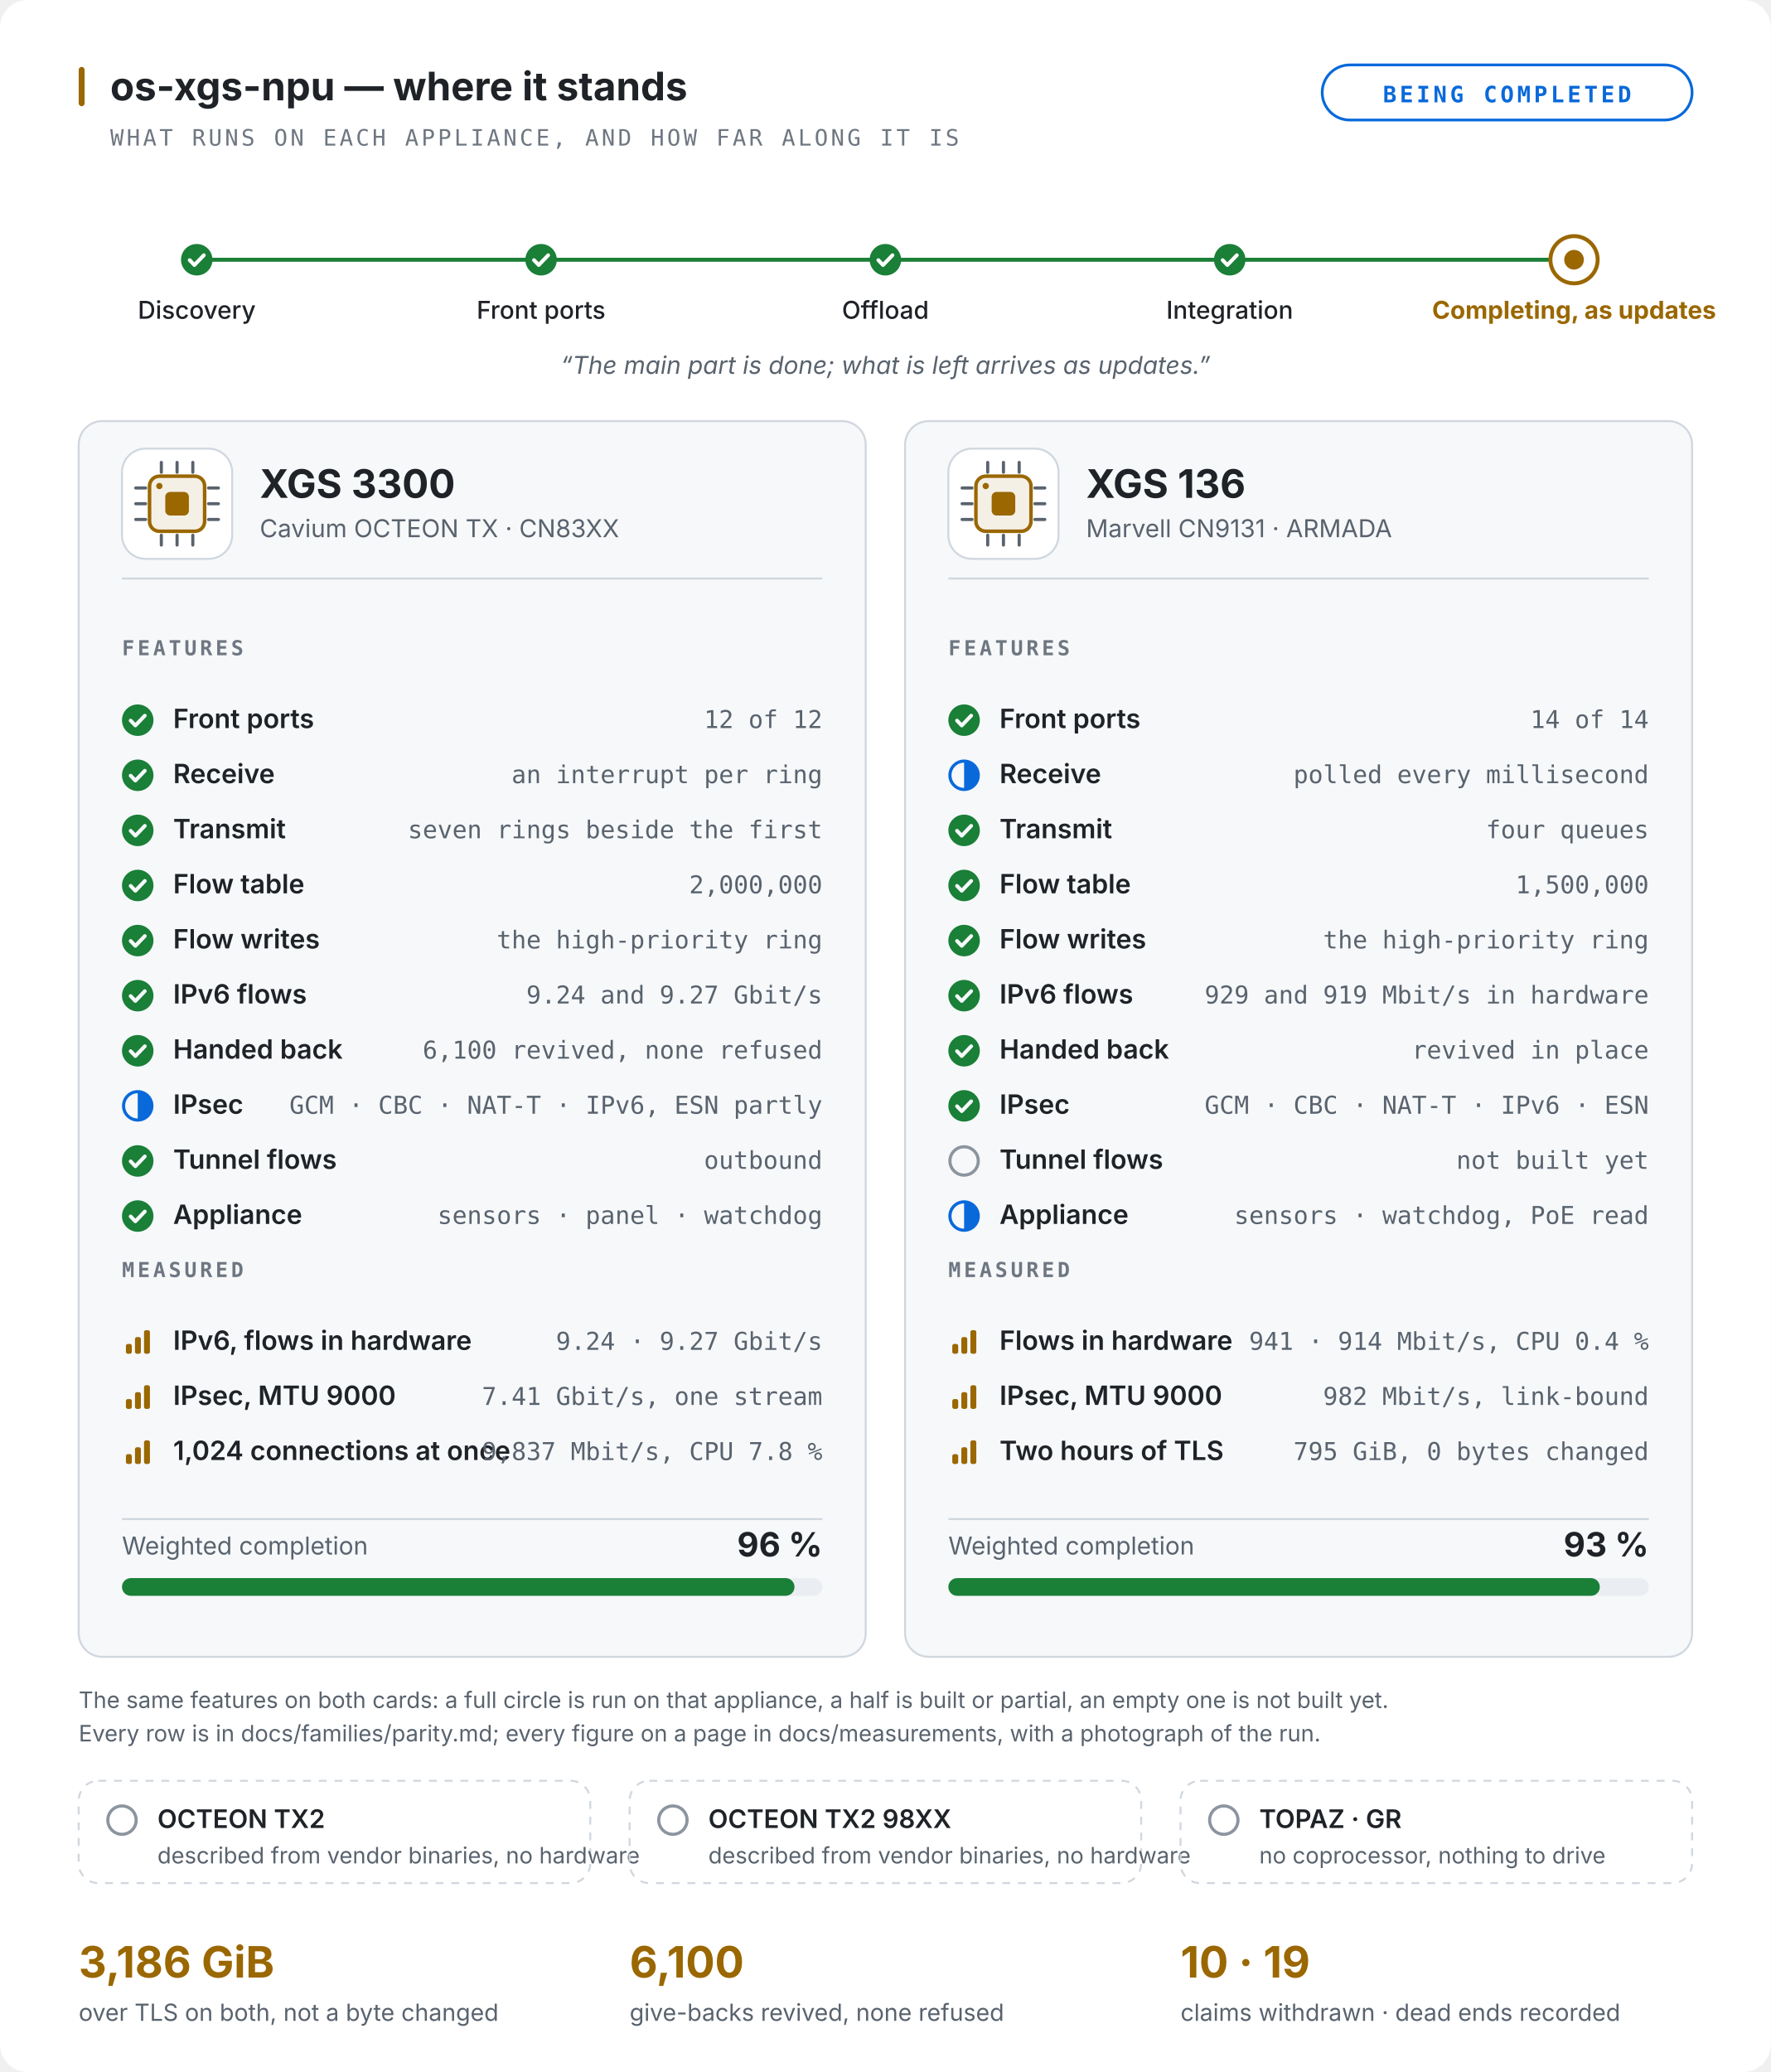
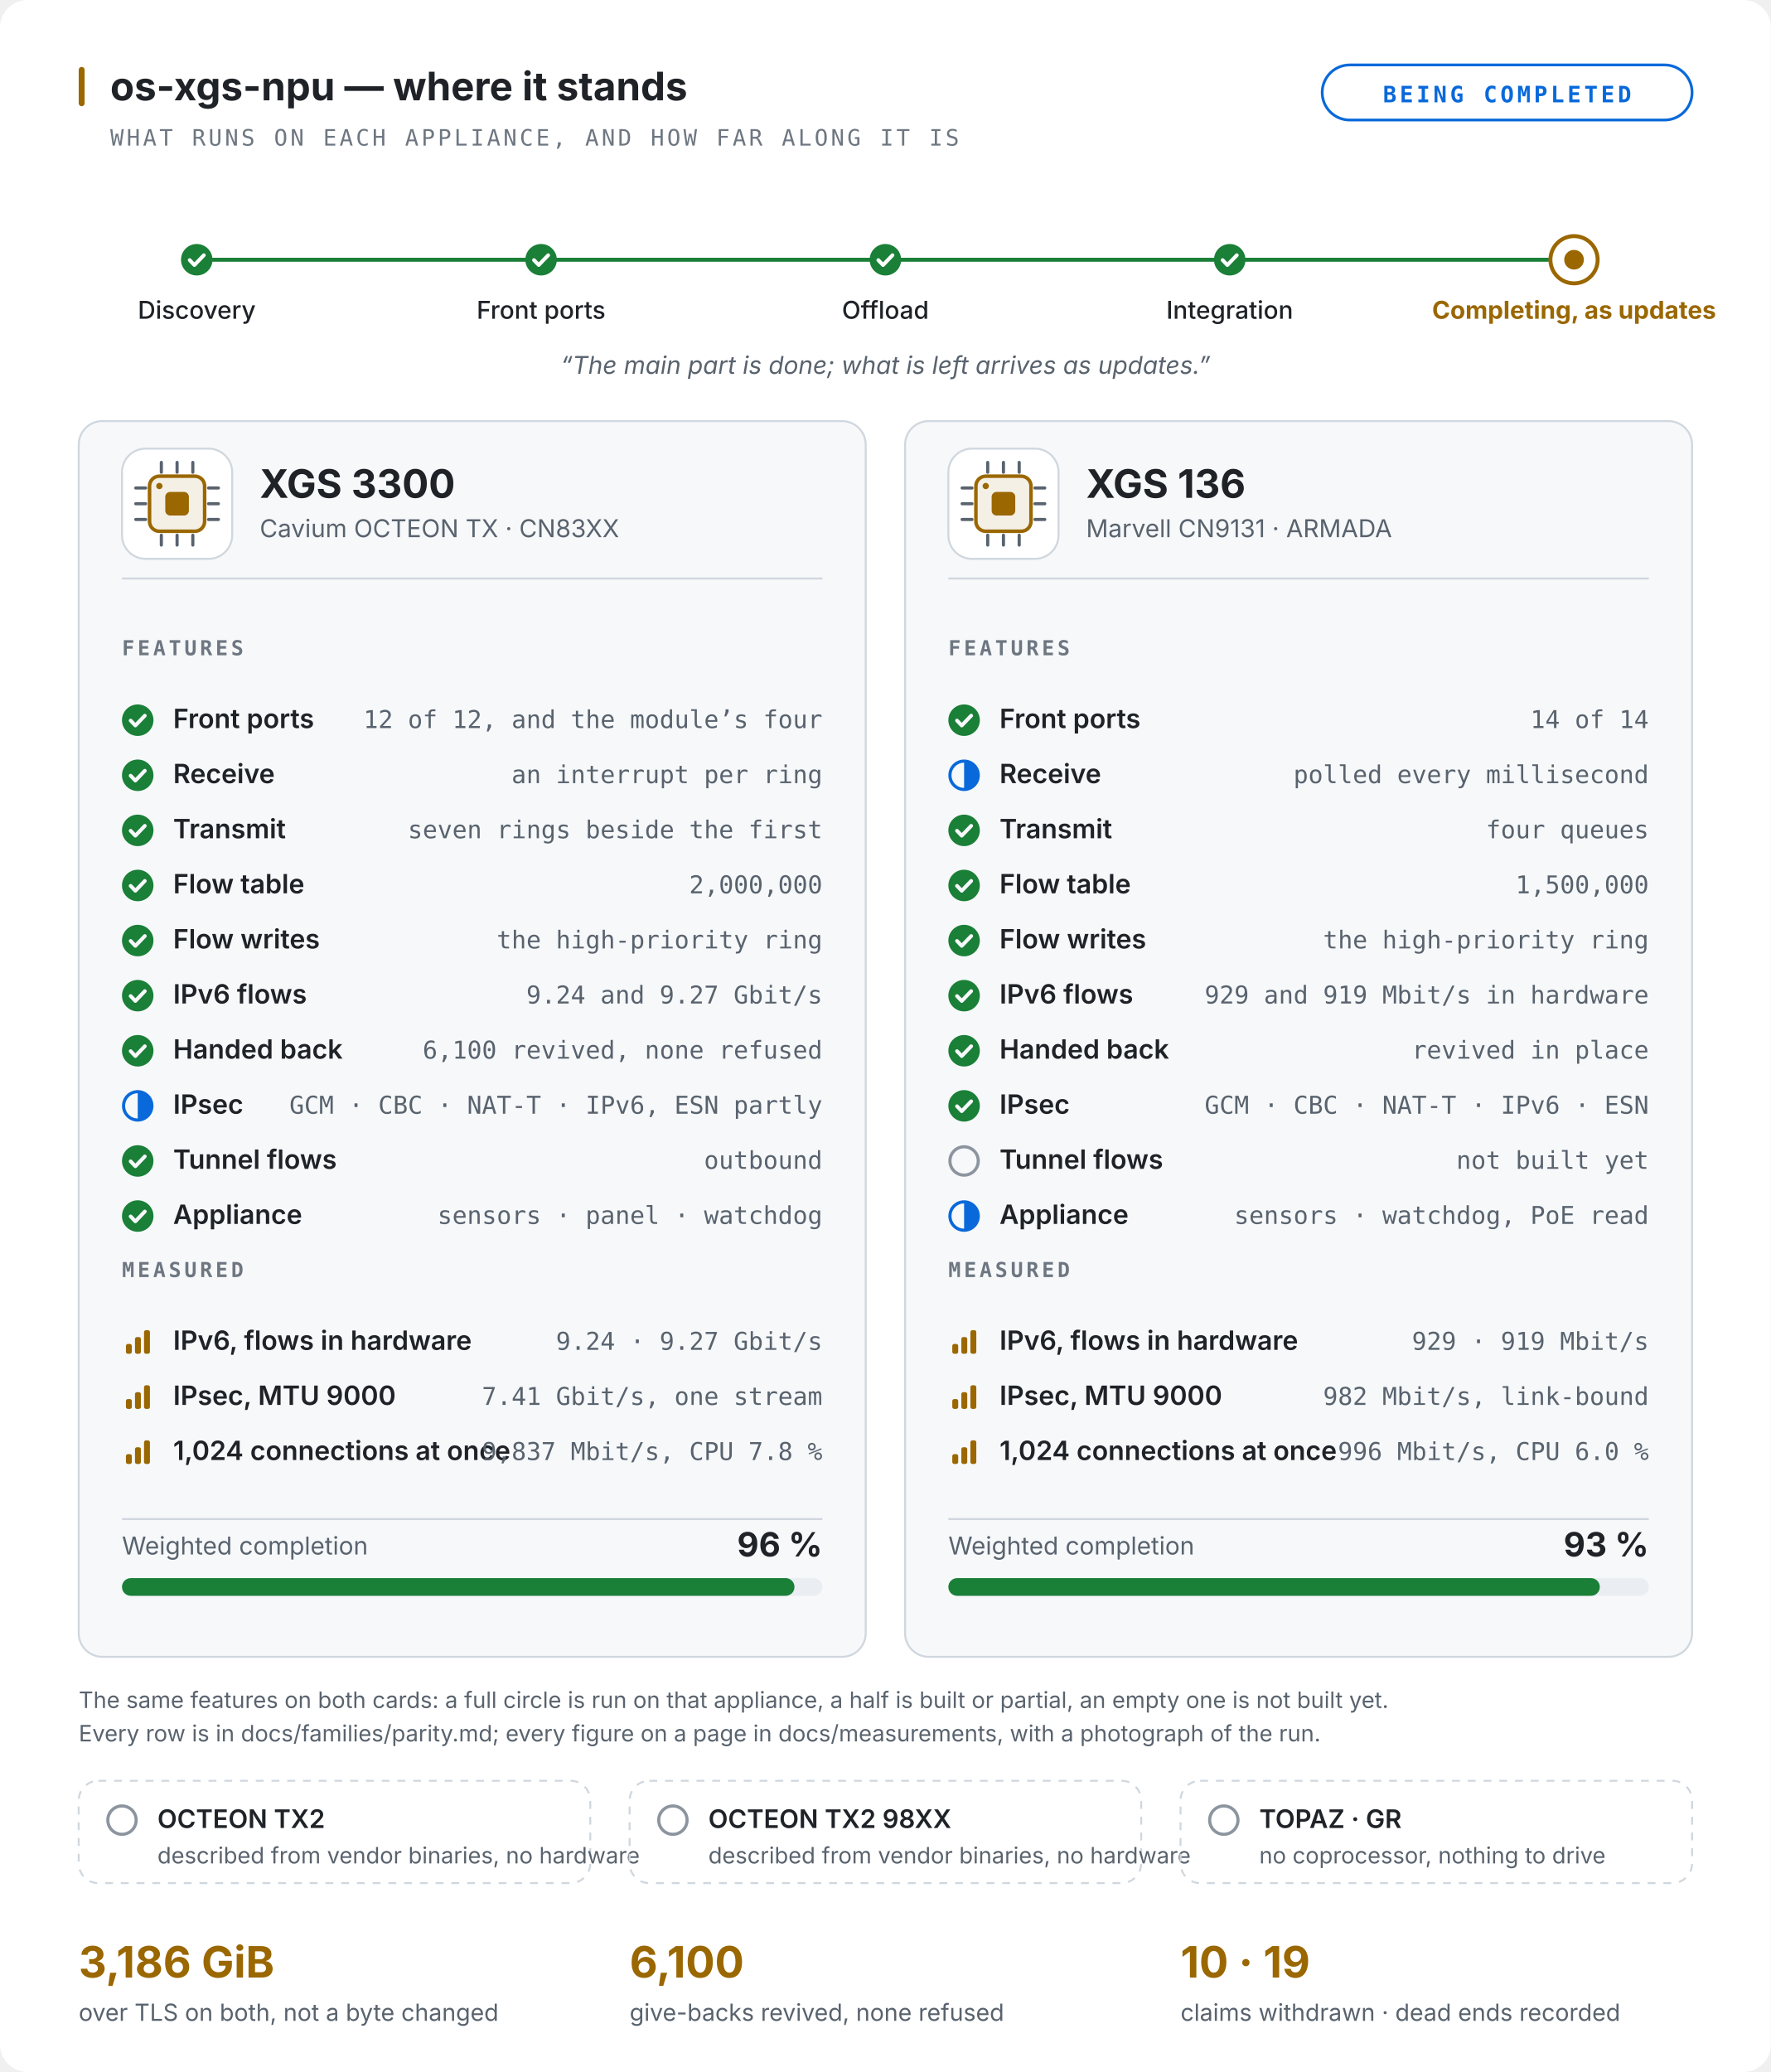
- <svg xmlns="http://www.w3.org/2000/svg" viewBox="0 0 900 1053" width="900" height="1053" role="img" aria-label="os-xgs-npu status. Stage: discovery, front ports, offload and integration done, the work-in-progress notice lifted; what is left being completed as updates. XGS 3300, Cavium OCTEON TX and CN83XX: Front ports: 12 of 12; Receive: an interrupt per ring; Transmit: seven rings beside the first; Flow table: 2,000,000; Flow writes: the high-priority ring; IPv6 flows: 9.24 and 9.27 Gbit/s; Handed back: 6,100 revived, none refused; IPsec: GCM and CBC and NAT-T and IPv6, ESN partly; Tunnel flows: outbound; Appliance: sensors and panel and watchdog; IPv6, flows in hardware: 9.24 and 9.27 Gbit/s; IPsec, MTU 9000: 7.41 Gbit/s, one stream; 1,024 connections at once: 9,837 Mbit/s, CPU 7.8 %; weighted completion 96 per cent. XGS 136, Marvell CN9131 and ARMADA: Front ports: 14 of 14; Receive: polled every millisecond; Transmit: four queues; Flow table: 1,500,000; Flow writes: the high-priority ring; IPv6 flows: 929 and 919 Mbit/s in hardware; Handed back: revived in place; IPsec: GCM and CBC and NAT-T and IPv6 and ESN; Tunnel flows: not built yet; Appliance: sensors and watchdog, PoE read; Flows in hardware: 941 and 914 Mbit/s, CPU 0.4 %; IPsec, MTU 9000: 982 Mbit/s, link-bound; Two hours of TLS: 795 GiB, 0 bytes changed; weighted completion 93 per cent. OCTEON TX2 and TX2 98XX described only; TOPAZ and GR have no coprocessor. 3,186 GiB over TLS on both, not a byte changed; 6,100 give-backs revived, none refused; 10 and 19 claims withdrawn and dead ends recorded.">
+ <svg xmlns="http://www.w3.org/2000/svg" viewBox="0 0 900 1053" width="900" height="1053" role="img" aria-label="os-xgs-npu status. Stage: discovery, front ports, offload and integration done, the work-in-progress notice lifted; what is left being completed as updates. XGS 3300, Cavium OCTEON TX and CN83XX: Front ports: 12 of 12, and the module's four; Receive: an interrupt per ring; Transmit: seven rings beside the first; Flow table: 2,000,000; Flow writes: the high-priority ring; IPv6 flows: 9.24 and 9.27 Gbit/s; Handed back: 6,100 revived, none refused; IPsec: GCM and CBC and NAT-T and IPv6, ESN partly; Tunnel flows: outbound; Appliance: sensors and panel and watchdog; IPv6, flows in hardware: 9.24 and 9.27 Gbit/s; IPsec, MTU 9000: 7.41 Gbit/s, one stream; 1,024 connections at once: 9,837 Mbit/s, CPU 7.8 %; weighted completion 96 per cent. XGS 136, Marvell CN9131 and ARMADA: Front ports: 14 of 14; Receive: polled every millisecond; Transmit: four queues; Flow table: 1,500,000; Flow writes: the high-priority ring; IPv6 flows: 929 and 919 Mbit/s in hardware; Handed back: revived in place; IPsec: GCM and CBC and NAT-T and IPv6 and ESN; Tunnel flows: not built yet; Appliance: sensors and watchdog, PoE read; IPv6, flows in hardware: 929 and 919 Mbit/s; IPsec, MTU 9000: 982 Mbit/s, link-bound; 1,024 connections at once: 996 Mbit/s, CPU 6.0 %; weighted completion 93 per cent. OCTEON TX2 and TX2 98XX described only; TOPAZ and GR have no coprocessor. 3,186 GiB over TLS on both, not a byte changed; 6,100 give-backs revived, none refused; 10 and 19 claims withdrawn and dead ends recorded.">
  <rect width="900" height="1053" rx="14" fill="#FFFFFF" />
  <rect x="40" y="34" width="3" height="20" rx="1.5" fill="#9A6700" />
  <text x="56" y="51" font-family="ui-sans-serif,-apple-system,Segoe UI,Inter,Helvetica,Arial,sans-serif" font-size="20" font-weight="700" fill="#1F2328" text-anchor="start">os-xgs-npu — where it stands</text>
  <text x="56" y="74" font-family="ui-monospace,SFMono-Regular,Menlo,Consolas,monospace" font-size="11.5" font-weight="400" fill="#6E7781" text-anchor="start" letter-spacing="1.4">WHAT RUNS ON EACH APPLIANCE, AND HOW FAR ALONG IT IS</text>
  <rect x="672" y="33" width="188" height="28" rx="14" fill="none" stroke="#0969DA" stroke-width="1.4" />
  <text x="766" y="52" font-family="ui-monospace,SFMono-Regular,Menlo,Consolas,monospace" font-size="11.5" font-weight="700" fill="#0969DA" text-anchor="middle" letter-spacing="1.6">BEING COMPLETED</text>
  <line x1="100" y1="132" x2="800" y2="132" stroke="#D0D7DE" stroke-width="2" />
  <line x1="100" y1="132" x2="800" y2="132" stroke="#1A7F37" stroke-width="2" />
  <circle cx="100" cy="132" r="8" fill="#1A7F37" />
  <path d="M96.4 132.2 l2.4 2.5 l4.8 -5" fill="none" stroke="#FFFFFF" stroke-width="1.9" stroke-linecap="round" stroke-linejoin="round" />
  <text x="100" y="162" font-family="ui-sans-serif,-apple-system,Segoe UI,Inter,Helvetica,Arial,sans-serif" font-size="12.5" font-weight="500" fill="#1F2328" text-anchor="middle">Discovery</text>
  <circle cx="275" cy="132" r="8" fill="#1A7F37" />
  <path d="M271.4 132.2 l2.4 2.5 l4.8 -5" fill="none" stroke="#FFFFFF" stroke-width="1.9" stroke-linecap="round" stroke-linejoin="round" />
  <text x="275" y="162" font-family="ui-sans-serif,-apple-system,Segoe UI,Inter,Helvetica,Arial,sans-serif" font-size="12.5" font-weight="500" fill="#1F2328" text-anchor="middle">Front ports</text>
  <circle cx="450" cy="132" r="8" fill="#1A7F37" />
  <path d="M446.4 132.2 l2.4 2.5 l4.8 -5" fill="none" stroke="#FFFFFF" stroke-width="1.9" stroke-linecap="round" stroke-linejoin="round" />
  <text x="450" y="162" font-family="ui-sans-serif,-apple-system,Segoe UI,Inter,Helvetica,Arial,sans-serif" font-size="12.5" font-weight="500" fill="#1F2328" text-anchor="middle">Offload</text>
  <circle cx="625" cy="132" r="8" fill="#1A7F37" />
  <path d="M621.4 132.2 l2.4 2.5 l4.8 -5" fill="none" stroke="#FFFFFF" stroke-width="1.9" stroke-linecap="round" stroke-linejoin="round" />
  <text x="625" y="162" font-family="ui-sans-serif,-apple-system,Segoe UI,Inter,Helvetica,Arial,sans-serif" font-size="12.5" font-weight="500" fill="#1F2328" text-anchor="middle">Integration</text>
  <circle cx="800" cy="132" r="12" fill="#FFFFFF" stroke="#9A6700" stroke-width="2" />
  <circle cx="800" cy="132" r="5" fill="#9A6700" />
  <text x="800" y="162" font-family="ui-sans-serif,-apple-system,Segoe UI,Inter,Helvetica,Arial,sans-serif" font-size="12.5" font-weight="700" fill="#9A6700" text-anchor="middle">Completing, as updates</text>
  <text x="450.0" y="190" font-family="ui-sans-serif,-apple-system,Segoe UI,Inter,Helvetica,Arial,sans-serif" font-size="12.5" font-weight="400" fill="#59636E" text-anchor="middle" font-style="italic">“The main part is done; what is left arrives as updates.”</text>
  <rect x="40" y="214" width="400" height="628" rx="12" fill="#F6F8FA" stroke="#D0D7DE" />
  <rect x="62" y="228" width="56" height="56" rx="12" fill="#FFFFFF" stroke="#D0D7DE" />
  <path d="M82.0 240.0 v-5 M82.0 272.0 v5 M74.0 248.0 h-5 M106.0 248.0 h5" stroke="#59636E" stroke-width="1.6" stroke-linecap="round" fill="none" />
  <path d="M90.0 240.0 v-5 M90.0 272.0 v5 M74.0 256.0 h-5 M106.0 256.0 h5" stroke="#59636E" stroke-width="1.6" stroke-linecap="round" fill="none" />
  <path d="M98.0 240.0 v-5 M98.0 272.0 v5 M74.0 264.0 h-5 M106.0 264.0 h5" stroke="#59636E" stroke-width="1.6" stroke-linecap="round" fill="none" />
  <rect x="76.0" y="242.0" width="28" height="28" rx="5" fill="#9A6700" fill-opacity="0.10" stroke="#9A6700" stroke-width="1.8" />
  <rect x="84.0" y="250.0" width="12" height="12" rx="2.5" fill="#9A6700" />
  <circle cx="81.0" cy="247.0" r="1.6" fill="#9A6700" />
  <text x="132" y="253" font-family="ui-sans-serif,-apple-system,Segoe UI,Inter,Helvetica,Arial,sans-serif" font-size="20" font-weight="700" fill="#1F2328" text-anchor="start">XGS 3300</text>
  <text x="132" y="273" font-family="ui-sans-serif,-apple-system,Segoe UI,Inter,Helvetica,Arial,sans-serif" font-size="12.5" font-weight="400" fill="#59636E" text-anchor="start">Cavium OCTEON TX · CN83XX</text>
  <line x1="62" y1="294" x2="418" y2="294" stroke="#D0D7DE" />
  <text x="62" y="333" font-family="ui-monospace,SFMono-Regular,Menlo,Consolas,monospace" font-size="10.5" font-weight="700" fill="#6E7781" text-anchor="start" letter-spacing="1.6">FEATURES</text>
  <circle cx="70" cy="366" r="8" fill="#1A7F37" />
  <path d="M66.4 366.2 l2.4 2.5 l4.8 -5" fill="none" stroke="#F6F8FA" stroke-width="1.9" stroke-linecap="round" stroke-linejoin="round" />
  <text x="88" y="370" font-family="ui-sans-serif,-apple-system,Segoe UI,Inter,Helvetica,Arial,sans-serif" font-size="13.5" font-weight="600" fill="#1F2328" text-anchor="start">Front ports</text>
-   <text x="418" y="370" font-family="ui-monospace,SFMono-Regular,Menlo,Consolas,monospace" font-size="12.5" font-weight="400" fill="#59636E" text-anchor="end">12 of 12</text>
+   <text x="418" y="370" font-family="ui-monospace,SFMono-Regular,Menlo,Consolas,monospace" font-size="12.5" font-weight="400" fill="#59636E" text-anchor="end">12 of 12, and the module’s four</text>
  <circle cx="70" cy="394" r="8" fill="#1A7F37" />
  <path d="M66.4 394.2 l2.4 2.5 l4.8 -5" fill="none" stroke="#F6F8FA" stroke-width="1.9" stroke-linecap="round" stroke-linejoin="round" />
  <text x="88" y="398" font-family="ui-sans-serif,-apple-system,Segoe UI,Inter,Helvetica,Arial,sans-serif" font-size="13.5" font-weight="600" fill="#1F2328" text-anchor="start">Receive</text>
  <text x="418" y="398" font-family="ui-monospace,SFMono-Regular,Menlo,Consolas,monospace" font-size="12.5" font-weight="400" fill="#59636E" text-anchor="end">an interrupt per ring</text>
  <circle cx="70" cy="422" r="8" fill="#1A7F37" />
  <path d="M66.4 422.2 l2.4 2.5 l4.8 -5" fill="none" stroke="#F6F8FA" stroke-width="1.9" stroke-linecap="round" stroke-linejoin="round" />
  <text x="88" y="426" font-family="ui-sans-serif,-apple-system,Segoe UI,Inter,Helvetica,Arial,sans-serif" font-size="13.5" font-weight="600" fill="#1F2328" text-anchor="start">Transmit</text>
  <text x="418" y="426" font-family="ui-monospace,SFMono-Regular,Menlo,Consolas,monospace" font-size="12.5" font-weight="400" fill="#59636E" text-anchor="end">seven rings beside the first</text>
  <circle cx="70" cy="450" r="8" fill="#1A7F37" />
  <path d="M66.4 450.2 l2.4 2.5 l4.8 -5" fill="none" stroke="#F6F8FA" stroke-width="1.9" stroke-linecap="round" stroke-linejoin="round" />
  <text x="88" y="454" font-family="ui-sans-serif,-apple-system,Segoe UI,Inter,Helvetica,Arial,sans-serif" font-size="13.5" font-weight="600" fill="#1F2328" text-anchor="start">Flow table</text>
  <text x="418" y="454" font-family="ui-monospace,SFMono-Regular,Menlo,Consolas,monospace" font-size="12.5" font-weight="400" fill="#59636E" text-anchor="end">2,000,000</text>
  <circle cx="70" cy="478" r="8" fill="#1A7F37" />
  <path d="M66.4 478.2 l2.4 2.5 l4.8 -5" fill="none" stroke="#F6F8FA" stroke-width="1.9" stroke-linecap="round" stroke-linejoin="round" />
  <text x="88" y="482" font-family="ui-sans-serif,-apple-system,Segoe UI,Inter,Helvetica,Arial,sans-serif" font-size="13.5" font-weight="600" fill="#1F2328" text-anchor="start">Flow writes</text>
  <text x="418" y="482" font-family="ui-monospace,SFMono-Regular,Menlo,Consolas,monospace" font-size="12.5" font-weight="400" fill="#59636E" text-anchor="end">the high-priority ring</text>
  <circle cx="70" cy="506" r="8" fill="#1A7F37" />
  <path d="M66.4 506.2 l2.4 2.5 l4.8 -5" fill="none" stroke="#F6F8FA" stroke-width="1.9" stroke-linecap="round" stroke-linejoin="round" />
  <text x="88" y="510" font-family="ui-sans-serif,-apple-system,Segoe UI,Inter,Helvetica,Arial,sans-serif" font-size="13.5" font-weight="600" fill="#1F2328" text-anchor="start">IPv6 flows</text>
  <text x="418" y="510" font-family="ui-monospace,SFMono-Regular,Menlo,Consolas,monospace" font-size="12.5" font-weight="400" fill="#59636E" text-anchor="end">9.24 and 9.27 Gbit/s</text>
  <circle cx="70" cy="534" r="8" fill="#1A7F37" />
  <path d="M66.4 534.2 l2.4 2.5 l4.8 -5" fill="none" stroke="#F6F8FA" stroke-width="1.9" stroke-linecap="round" stroke-linejoin="round" />
  <text x="88" y="538" font-family="ui-sans-serif,-apple-system,Segoe UI,Inter,Helvetica,Arial,sans-serif" font-size="13.5" font-weight="600" fill="#1F2328" text-anchor="start">Handed back</text>
  <text x="418" y="538" font-family="ui-monospace,SFMono-Regular,Menlo,Consolas,monospace" font-size="12.5" font-weight="400" fill="#59636E" text-anchor="end">6,100 revived, none refused</text>
  <circle cx="70" cy="562" r="7.2" fill="none" stroke="#0969DA" stroke-width="1.6" />
  <path d="M70 554.8 A7.2 7.2 0 0 1 70 569.2 Z" fill="#0969DA" />
  <text x="88" y="566" font-family="ui-sans-serif,-apple-system,Segoe UI,Inter,Helvetica,Arial,sans-serif" font-size="13.5" font-weight="600" fill="#1F2328" text-anchor="start">IPsec</text>
  <text x="418" y="566" font-family="ui-monospace,SFMono-Regular,Menlo,Consolas,monospace" font-size="12.5" font-weight="400" fill="#59636E" text-anchor="end">GCM · CBC · NAT-T · IPv6, ESN partly</text>
  <circle cx="70" cy="590" r="8" fill="#1A7F37" />
  <path d="M66.4 590.2 l2.4 2.5 l4.8 -5" fill="none" stroke="#F6F8FA" stroke-width="1.9" stroke-linecap="round" stroke-linejoin="round" />
  <text x="88" y="594" font-family="ui-sans-serif,-apple-system,Segoe UI,Inter,Helvetica,Arial,sans-serif" font-size="13.5" font-weight="600" fill="#1F2328" text-anchor="start">Tunnel flows</text>
  <text x="418" y="594" font-family="ui-monospace,SFMono-Regular,Menlo,Consolas,monospace" font-size="12.5" font-weight="400" fill="#59636E" text-anchor="end">outbound</text>
  <circle cx="70" cy="618" r="8" fill="#1A7F37" />
  <path d="M66.4 618.2 l2.4 2.5 l4.8 -5" fill="none" stroke="#F6F8FA" stroke-width="1.9" stroke-linecap="round" stroke-linejoin="round" />
  <text x="88" y="622" font-family="ui-sans-serif,-apple-system,Segoe UI,Inter,Helvetica,Arial,sans-serif" font-size="13.5" font-weight="600" fill="#1F2328" text-anchor="start">Appliance</text>
  <text x="418" y="622" font-family="ui-monospace,SFMono-Regular,Menlo,Consolas,monospace" font-size="12.5" font-weight="400" fill="#59636E" text-anchor="end">sensors · panel · watchdog</text>
  <text x="62" y="649" font-family="ui-monospace,SFMono-Regular,Menlo,Consolas,monospace" font-size="10.5" font-weight="700" fill="#6E7781" text-anchor="start" letter-spacing="1.6">MEASURED</text>
  <rect x="64.0" y="683" width="3" height="5" rx="1" fill="#9A6700" />
  <rect x="68.6" y="679.5" width="3" height="8.5" rx="1" fill="#9A6700" />
  <rect x="73.2" y="676" width="3" height="12" rx="1" fill="#9A6700" />
  <text x="88" y="686" font-family="ui-sans-serif,-apple-system,Segoe UI,Inter,Helvetica,Arial,sans-serif" font-size="13.5" font-weight="600" fill="#1F2328" text-anchor="start">IPv6, flows in hardware</text>
  <text x="418" y="686" font-family="ui-monospace,SFMono-Regular,Menlo,Consolas,monospace" font-size="12.5" font-weight="400" fill="#59636E" text-anchor="end">9.24 · 9.27 Gbit/s</text>
  <rect x="64.0" y="711" width="3" height="5" rx="1" fill="#9A6700" />
  <rect x="68.6" y="707.5" width="3" height="8.5" rx="1" fill="#9A6700" />
  <rect x="73.2" y="704" width="3" height="12" rx="1" fill="#9A6700" />
  <text x="88" y="714" font-family="ui-sans-serif,-apple-system,Segoe UI,Inter,Helvetica,Arial,sans-serif" font-size="13.5" font-weight="600" fill="#1F2328" text-anchor="start">IPsec, MTU 9000</text>
  <text x="418" y="714" font-family="ui-monospace,SFMono-Regular,Menlo,Consolas,monospace" font-size="12.5" font-weight="400" fill="#59636E" text-anchor="end">7.41 Gbit/s, one stream</text>
  <rect x="64.0" y="739" width="3" height="5" rx="1" fill="#9A6700" />
  <rect x="68.6" y="735.5" width="3" height="8.5" rx="1" fill="#9A6700" />
  <rect x="73.2" y="732" width="3" height="12" rx="1" fill="#9A6700" />
  <text x="88" y="742" font-family="ui-sans-serif,-apple-system,Segoe UI,Inter,Helvetica,Arial,sans-serif" font-size="13.5" font-weight="600" fill="#1F2328" text-anchor="start">1,024 connections at once</text>
  <text x="418" y="742" font-family="ui-monospace,SFMono-Regular,Menlo,Consolas,monospace" font-size="12.5" font-weight="400" fill="#59636E" text-anchor="end">9,837 Mbit/s, CPU 7.8 %</text>
  <line x1="62" y1="772" x2="418" y2="772" stroke="#D0D7DE" />
  <text x="62" y="790" font-family="ui-sans-serif,-apple-system,Segoe UI,Inter,Helvetica,Arial,sans-serif" font-size="12.5" font-weight="400" fill="#59636E" text-anchor="start">Weighted completion</text>
  <text x="418" y="791" font-family="ui-sans-serif,-apple-system,Segoe UI,Inter,Helvetica,Arial,sans-serif" font-size="17" font-weight="700" fill="#1F2328" text-anchor="end">96 %</text>
  <rect x="62" y="802" width="356" height="9" rx="4.5" fill="#EAEEF2" />
  <rect x="62" y="802" width="341.8" height="9" rx="4.5" fill="#1A7F37" />
  <rect x="460" y="214" width="400" height="628" rx="12" fill="#F6F8FA" stroke="#D0D7DE" />
  <rect x="482" y="228" width="56" height="56" rx="12" fill="#FFFFFF" stroke="#D0D7DE" />
  <path d="M502.0 240.0 v-5 M502.0 272.0 v5 M494.0 248.0 h-5 M526.0 248.0 h5" stroke="#59636E" stroke-width="1.6" stroke-linecap="round" fill="none" />
  <path d="M510.0 240.0 v-5 M510.0 272.0 v5 M494.0 256.0 h-5 M526.0 256.0 h5" stroke="#59636E" stroke-width="1.6" stroke-linecap="round" fill="none" />
  <path d="M518.0 240.0 v-5 M518.0 272.0 v5 M494.0 264.0 h-5 M526.0 264.0 h5" stroke="#59636E" stroke-width="1.6" stroke-linecap="round" fill="none" />
  <rect x="496.0" y="242.0" width="28" height="28" rx="5" fill="#9A6700" fill-opacity="0.10" stroke="#9A6700" stroke-width="1.8" />
  <rect x="504.0" y="250.0" width="12" height="12" rx="2.5" fill="#9A6700" />
  <circle cx="501.0" cy="247.0" r="1.6" fill="#9A6700" />
  <text x="552" y="253" font-family="ui-sans-serif,-apple-system,Segoe UI,Inter,Helvetica,Arial,sans-serif" font-size="20" font-weight="700" fill="#1F2328" text-anchor="start">XGS 136</text>
  <text x="552" y="273" font-family="ui-sans-serif,-apple-system,Segoe UI,Inter,Helvetica,Arial,sans-serif" font-size="12.5" font-weight="400" fill="#59636E" text-anchor="start">Marvell CN9131 · ARMADA</text>
  <line x1="482" y1="294" x2="838" y2="294" stroke="#D0D7DE" />
  <text x="482" y="333" font-family="ui-monospace,SFMono-Regular,Menlo,Consolas,monospace" font-size="10.5" font-weight="700" fill="#6E7781" text-anchor="start" letter-spacing="1.6">FEATURES</text>
  <circle cx="490" cy="366" r="8" fill="#1A7F37" />
  <path d="M486.4 366.2 l2.4 2.5 l4.8 -5" fill="none" stroke="#F6F8FA" stroke-width="1.9" stroke-linecap="round" stroke-linejoin="round" />
  <text x="508" y="370" font-family="ui-sans-serif,-apple-system,Segoe UI,Inter,Helvetica,Arial,sans-serif" font-size="13.5" font-weight="600" fill="#1F2328" text-anchor="start">Front ports</text>
  <text x="838" y="370" font-family="ui-monospace,SFMono-Regular,Menlo,Consolas,monospace" font-size="12.5" font-weight="400" fill="#59636E" text-anchor="end">14 of 14</text>
  <circle cx="490" cy="394" r="7.2" fill="none" stroke="#0969DA" stroke-width="1.6" />
  <path d="M490 386.8 A7.2 7.2 0 0 1 490 401.2 Z" fill="#0969DA" />
  <text x="508" y="398" font-family="ui-sans-serif,-apple-system,Segoe UI,Inter,Helvetica,Arial,sans-serif" font-size="13.5" font-weight="600" fill="#1F2328" text-anchor="start">Receive</text>
  <text x="838" y="398" font-family="ui-monospace,SFMono-Regular,Menlo,Consolas,monospace" font-size="12.5" font-weight="400" fill="#59636E" text-anchor="end">polled every millisecond</text>
  <circle cx="490" cy="422" r="8" fill="#1A7F37" />
  <path d="M486.4 422.2 l2.4 2.5 l4.8 -5" fill="none" stroke="#F6F8FA" stroke-width="1.9" stroke-linecap="round" stroke-linejoin="round" />
  <text x="508" y="426" font-family="ui-sans-serif,-apple-system,Segoe UI,Inter,Helvetica,Arial,sans-serif" font-size="13.5" font-weight="600" fill="#1F2328" text-anchor="start">Transmit</text>
  <text x="838" y="426" font-family="ui-monospace,SFMono-Regular,Menlo,Consolas,monospace" font-size="12.5" font-weight="400" fill="#59636E" text-anchor="end">four queues</text>
  <circle cx="490" cy="450" r="8" fill="#1A7F37" />
  <path d="M486.4 450.2 l2.4 2.5 l4.8 -5" fill="none" stroke="#F6F8FA" stroke-width="1.9" stroke-linecap="round" stroke-linejoin="round" />
  <text x="508" y="454" font-family="ui-sans-serif,-apple-system,Segoe UI,Inter,Helvetica,Arial,sans-serif" font-size="13.5" font-weight="600" fill="#1F2328" text-anchor="start">Flow table</text>
  <text x="838" y="454" font-family="ui-monospace,SFMono-Regular,Menlo,Consolas,monospace" font-size="12.5" font-weight="400" fill="#59636E" text-anchor="end">1,500,000</text>
  <circle cx="490" cy="478" r="8" fill="#1A7F37" />
  <path d="M486.4 478.2 l2.4 2.5 l4.8 -5" fill="none" stroke="#F6F8FA" stroke-width="1.9" stroke-linecap="round" stroke-linejoin="round" />
  <text x="508" y="482" font-family="ui-sans-serif,-apple-system,Segoe UI,Inter,Helvetica,Arial,sans-serif" font-size="13.5" font-weight="600" fill="#1F2328" text-anchor="start">Flow writes</text>
  <text x="838" y="482" font-family="ui-monospace,SFMono-Regular,Menlo,Consolas,monospace" font-size="12.5" font-weight="400" fill="#59636E" text-anchor="end">the high-priority ring</text>
  <circle cx="490" cy="506" r="8" fill="#1A7F37" />
  <path d="M486.4 506.2 l2.4 2.5 l4.8 -5" fill="none" stroke="#F6F8FA" stroke-width="1.9" stroke-linecap="round" stroke-linejoin="round" />
  <text x="508" y="510" font-family="ui-sans-serif,-apple-system,Segoe UI,Inter,Helvetica,Arial,sans-serif" font-size="13.5" font-weight="600" fill="#1F2328" text-anchor="start">IPv6 flows</text>
  <text x="838" y="510" font-family="ui-monospace,SFMono-Regular,Menlo,Consolas,monospace" font-size="12.5" font-weight="400" fill="#59636E" text-anchor="end">929 and 919 Mbit/s in hardware</text>
  <circle cx="490" cy="534" r="8" fill="#1A7F37" />
  <path d="M486.4 534.2 l2.4 2.5 l4.8 -5" fill="none" stroke="#F6F8FA" stroke-width="1.9" stroke-linecap="round" stroke-linejoin="round" />
  <text x="508" y="538" font-family="ui-sans-serif,-apple-system,Segoe UI,Inter,Helvetica,Arial,sans-serif" font-size="13.5" font-weight="600" fill="#1F2328" text-anchor="start">Handed back</text>
  <text x="838" y="538" font-family="ui-monospace,SFMono-Regular,Menlo,Consolas,monospace" font-size="12.5" font-weight="400" fill="#59636E" text-anchor="end">revived in place</text>
  <circle cx="490" cy="562" r="8" fill="#1A7F37" />
  <path d="M486.4 562.2 l2.4 2.5 l4.8 -5" fill="none" stroke="#F6F8FA" stroke-width="1.9" stroke-linecap="round" stroke-linejoin="round" />
  <text x="508" y="566" font-family="ui-sans-serif,-apple-system,Segoe UI,Inter,Helvetica,Arial,sans-serif" font-size="13.5" font-weight="600" fill="#1F2328" text-anchor="start">IPsec</text>
  <text x="838" y="566" font-family="ui-monospace,SFMono-Regular,Menlo,Consolas,monospace" font-size="12.5" font-weight="400" fill="#59636E" text-anchor="end">GCM · CBC · NAT-T · IPv6 · ESN</text>
  <circle cx="490" cy="590" r="7.2" fill="none" stroke="#8C959F" stroke-width="1.6" />
  <text x="508" y="594" font-family="ui-sans-serif,-apple-system,Segoe UI,Inter,Helvetica,Arial,sans-serif" font-size="13.5" font-weight="600" fill="#1F2328" text-anchor="start">Tunnel flows</text>
  <text x="838" y="594" font-family="ui-monospace,SFMono-Regular,Menlo,Consolas,monospace" font-size="12.5" font-weight="400" fill="#59636E" text-anchor="end">not built yet</text>
  <circle cx="490" cy="618" r="7.2" fill="none" stroke="#0969DA" stroke-width="1.6" />
  <path d="M490 610.8 A7.2 7.2 0 0 1 490 625.2 Z" fill="#0969DA" />
  <text x="508" y="622" font-family="ui-sans-serif,-apple-system,Segoe UI,Inter,Helvetica,Arial,sans-serif" font-size="13.5" font-weight="600" fill="#1F2328" text-anchor="start">Appliance</text>
  <text x="838" y="622" font-family="ui-monospace,SFMono-Regular,Menlo,Consolas,monospace" font-size="12.5" font-weight="400" fill="#59636E" text-anchor="end">sensors · watchdog, PoE read</text>
  <text x="482" y="649" font-family="ui-monospace,SFMono-Regular,Menlo,Consolas,monospace" font-size="10.5" font-weight="700" fill="#6E7781" text-anchor="start" letter-spacing="1.6">MEASURED</text>
  <rect x="484.0" y="683" width="3" height="5" rx="1" fill="#9A6700" />
  <rect x="488.6" y="679.5" width="3" height="8.5" rx="1" fill="#9A6700" />
  <rect x="493.2" y="676" width="3" height="12" rx="1" fill="#9A6700" />
-   <text x="508" y="686" font-family="ui-sans-serif,-apple-system,Segoe UI,Inter,Helvetica,Arial,sans-serif" font-size="13.5" font-weight="600" fill="#1F2328" text-anchor="start">Flows in hardware</text>
-   <text x="838" y="686" font-family="ui-monospace,SFMono-Regular,Menlo,Consolas,monospace" font-size="12.5" font-weight="400" fill="#59636E" text-anchor="end">941 · 914 Mbit/s, CPU 0.4 %</text>
+   <text x="508" y="686" font-family="ui-sans-serif,-apple-system,Segoe UI,Inter,Helvetica,Arial,sans-serif" font-size="13.5" font-weight="600" fill="#1F2328" text-anchor="start">IPv6, flows in hardware</text>
+   <text x="838" y="686" font-family="ui-monospace,SFMono-Regular,Menlo,Consolas,monospace" font-size="12.5" font-weight="400" fill="#59636E" text-anchor="end">929 · 919 Mbit/s</text>
  <rect x="484.0" y="711" width="3" height="5" rx="1" fill="#9A6700" />
  <rect x="488.6" y="707.5" width="3" height="8.5" rx="1" fill="#9A6700" />
  <rect x="493.2" y="704" width="3" height="12" rx="1" fill="#9A6700" />
  <text x="508" y="714" font-family="ui-sans-serif,-apple-system,Segoe UI,Inter,Helvetica,Arial,sans-serif" font-size="13.5" font-weight="600" fill="#1F2328" text-anchor="start">IPsec, MTU 9000</text>
  <text x="838" y="714" font-family="ui-monospace,SFMono-Regular,Menlo,Consolas,monospace" font-size="12.5" font-weight="400" fill="#59636E" text-anchor="end">982 Mbit/s, link-bound</text>
  <rect x="484.0" y="739" width="3" height="5" rx="1" fill="#9A6700" />
  <rect x="488.6" y="735.5" width="3" height="8.5" rx="1" fill="#9A6700" />
  <rect x="493.2" y="732" width="3" height="12" rx="1" fill="#9A6700" />
-   <text x="508" y="742" font-family="ui-sans-serif,-apple-system,Segoe UI,Inter,Helvetica,Arial,sans-serif" font-size="13.5" font-weight="600" fill="#1F2328" text-anchor="start">Two hours of TLS</text>
-   <text x="838" y="742" font-family="ui-monospace,SFMono-Regular,Menlo,Consolas,monospace" font-size="12.5" font-weight="400" fill="#59636E" text-anchor="end">795 GiB, 0 bytes changed</text>
+   <text x="508" y="742" font-family="ui-sans-serif,-apple-system,Segoe UI,Inter,Helvetica,Arial,sans-serif" font-size="13.5" font-weight="600" fill="#1F2328" text-anchor="start">1,024 connections at once</text>
+   <text x="838" y="742" font-family="ui-monospace,SFMono-Regular,Menlo,Consolas,monospace" font-size="12.5" font-weight="400" fill="#59636E" text-anchor="end">996 Mbit/s, CPU 6.0 %</text>
  <line x1="482" y1="772" x2="838" y2="772" stroke="#D0D7DE" />
  <text x="482" y="790" font-family="ui-sans-serif,-apple-system,Segoe UI,Inter,Helvetica,Arial,sans-serif" font-size="12.5" font-weight="400" fill="#59636E" text-anchor="start">Weighted completion</text>
  <text x="838" y="791" font-family="ui-sans-serif,-apple-system,Segoe UI,Inter,Helvetica,Arial,sans-serif" font-size="17" font-weight="700" fill="#1F2328" text-anchor="end">93 %</text>
  <rect x="482" y="802" width="356" height="9" rx="4.5" fill="#EAEEF2" />
  <rect x="482" y="802" width="331.1" height="9" rx="4.5" fill="#1A7F37" />
  <text x="40" y="868" font-family="ui-sans-serif,-apple-system,Segoe UI,Inter,Helvetica,Arial,sans-serif" font-size="11.5" font-weight="400" fill="#59636E" text-anchor="start">The same features on both cards: a full circle is run on that appliance, a half is built or partial, an empty one is not built yet.</text>
  <text x="40" y="885" font-family="ui-sans-serif,-apple-system,Segoe UI,Inter,Helvetica,Arial,sans-serif" font-size="11.5" font-weight="400" fill="#59636E" text-anchor="start">Every row is in docs/families/parity.md; every figure on a page in docs/measurements, with a photograph of the run.</text>
  <rect x="40" y="905" width="260" height="52" rx="10" fill="none" stroke="#D0D7DE" stroke-dasharray="4 4" />
  <circle cx="62" cy="925" r="7.2" fill="none" stroke="#8C959F" stroke-width="1.6" />
  <text x="80" y="929" font-family="ui-sans-serif,-apple-system,Segoe UI,Inter,Helvetica,Arial,sans-serif" font-size="13" font-weight="600" fill="#1F2328" text-anchor="start">OCTEON TX2</text>
  <text x="80" y="947" font-family="ui-sans-serif,-apple-system,Segoe UI,Inter,Helvetica,Arial,sans-serif" font-size="11.5" font-weight="400" fill="#59636E" text-anchor="start">described from vendor binaries, no hardware</text>
  <rect x="320" y="905" width="260" height="52" rx="10" fill="none" stroke="#D0D7DE" stroke-dasharray="4 4" />
  <circle cx="342" cy="925" r="7.2" fill="none" stroke="#8C959F" stroke-width="1.6" />
  <text x="360" y="929" font-family="ui-sans-serif,-apple-system,Segoe UI,Inter,Helvetica,Arial,sans-serif" font-size="13" font-weight="600" fill="#1F2328" text-anchor="start">OCTEON TX2 98XX</text>
  <text x="360" y="947" font-family="ui-sans-serif,-apple-system,Segoe UI,Inter,Helvetica,Arial,sans-serif" font-size="11.5" font-weight="400" fill="#59636E" text-anchor="start">described from vendor binaries, no hardware</text>
  <rect x="600" y="905" width="260" height="52" rx="10" fill="none" stroke="#D0D7DE" stroke-dasharray="4 4" />
  <circle cx="622" cy="925" r="7.2" fill="none" stroke="#8C959F" stroke-width="1.6" />
  <text x="640" y="929" font-family="ui-sans-serif,-apple-system,Segoe UI,Inter,Helvetica,Arial,sans-serif" font-size="13" font-weight="600" fill="#1F2328" text-anchor="start">TOPAZ · GR</text>
  <text x="640" y="947" font-family="ui-sans-serif,-apple-system,Segoe UI,Inter,Helvetica,Arial,sans-serif" font-size="11.5" font-weight="400" fill="#59636E" text-anchor="start">no coprocessor, nothing to drive</text>
  <text x="40" y="1005" font-family="ui-sans-serif,-apple-system,Segoe UI,Inter,Helvetica,Arial,sans-serif" font-size="22" font-weight="700" fill="#9A6700" text-anchor="start">3,186 GiB</text>
  <text x="40" y="1027" font-family="ui-sans-serif,-apple-system,Segoe UI,Inter,Helvetica,Arial,sans-serif" font-size="12" font-weight="400" fill="#59636E" text-anchor="start">over TLS on both, not a byte changed</text>
  <text x="320" y="1005" font-family="ui-sans-serif,-apple-system,Segoe UI,Inter,Helvetica,Arial,sans-serif" font-size="22" font-weight="700" fill="#9A6700" text-anchor="start">6,100</text>
  <text x="320" y="1027" font-family="ui-sans-serif,-apple-system,Segoe UI,Inter,Helvetica,Arial,sans-serif" font-size="12" font-weight="400" fill="#59636E" text-anchor="start">give-backs revived, none refused</text>
  <text x="600" y="1005" font-family="ui-sans-serif,-apple-system,Segoe UI,Inter,Helvetica,Arial,sans-serif" font-size="22" font-weight="700" fill="#9A6700" text-anchor="start">10 · 19</text>
  <text x="600" y="1027" font-family="ui-sans-serif,-apple-system,Segoe UI,Inter,Helvetica,Arial,sans-serif" font-size="12" font-weight="400" fill="#59636E" text-anchor="start">claims withdrawn · dead ends recorded</text>
</svg>
